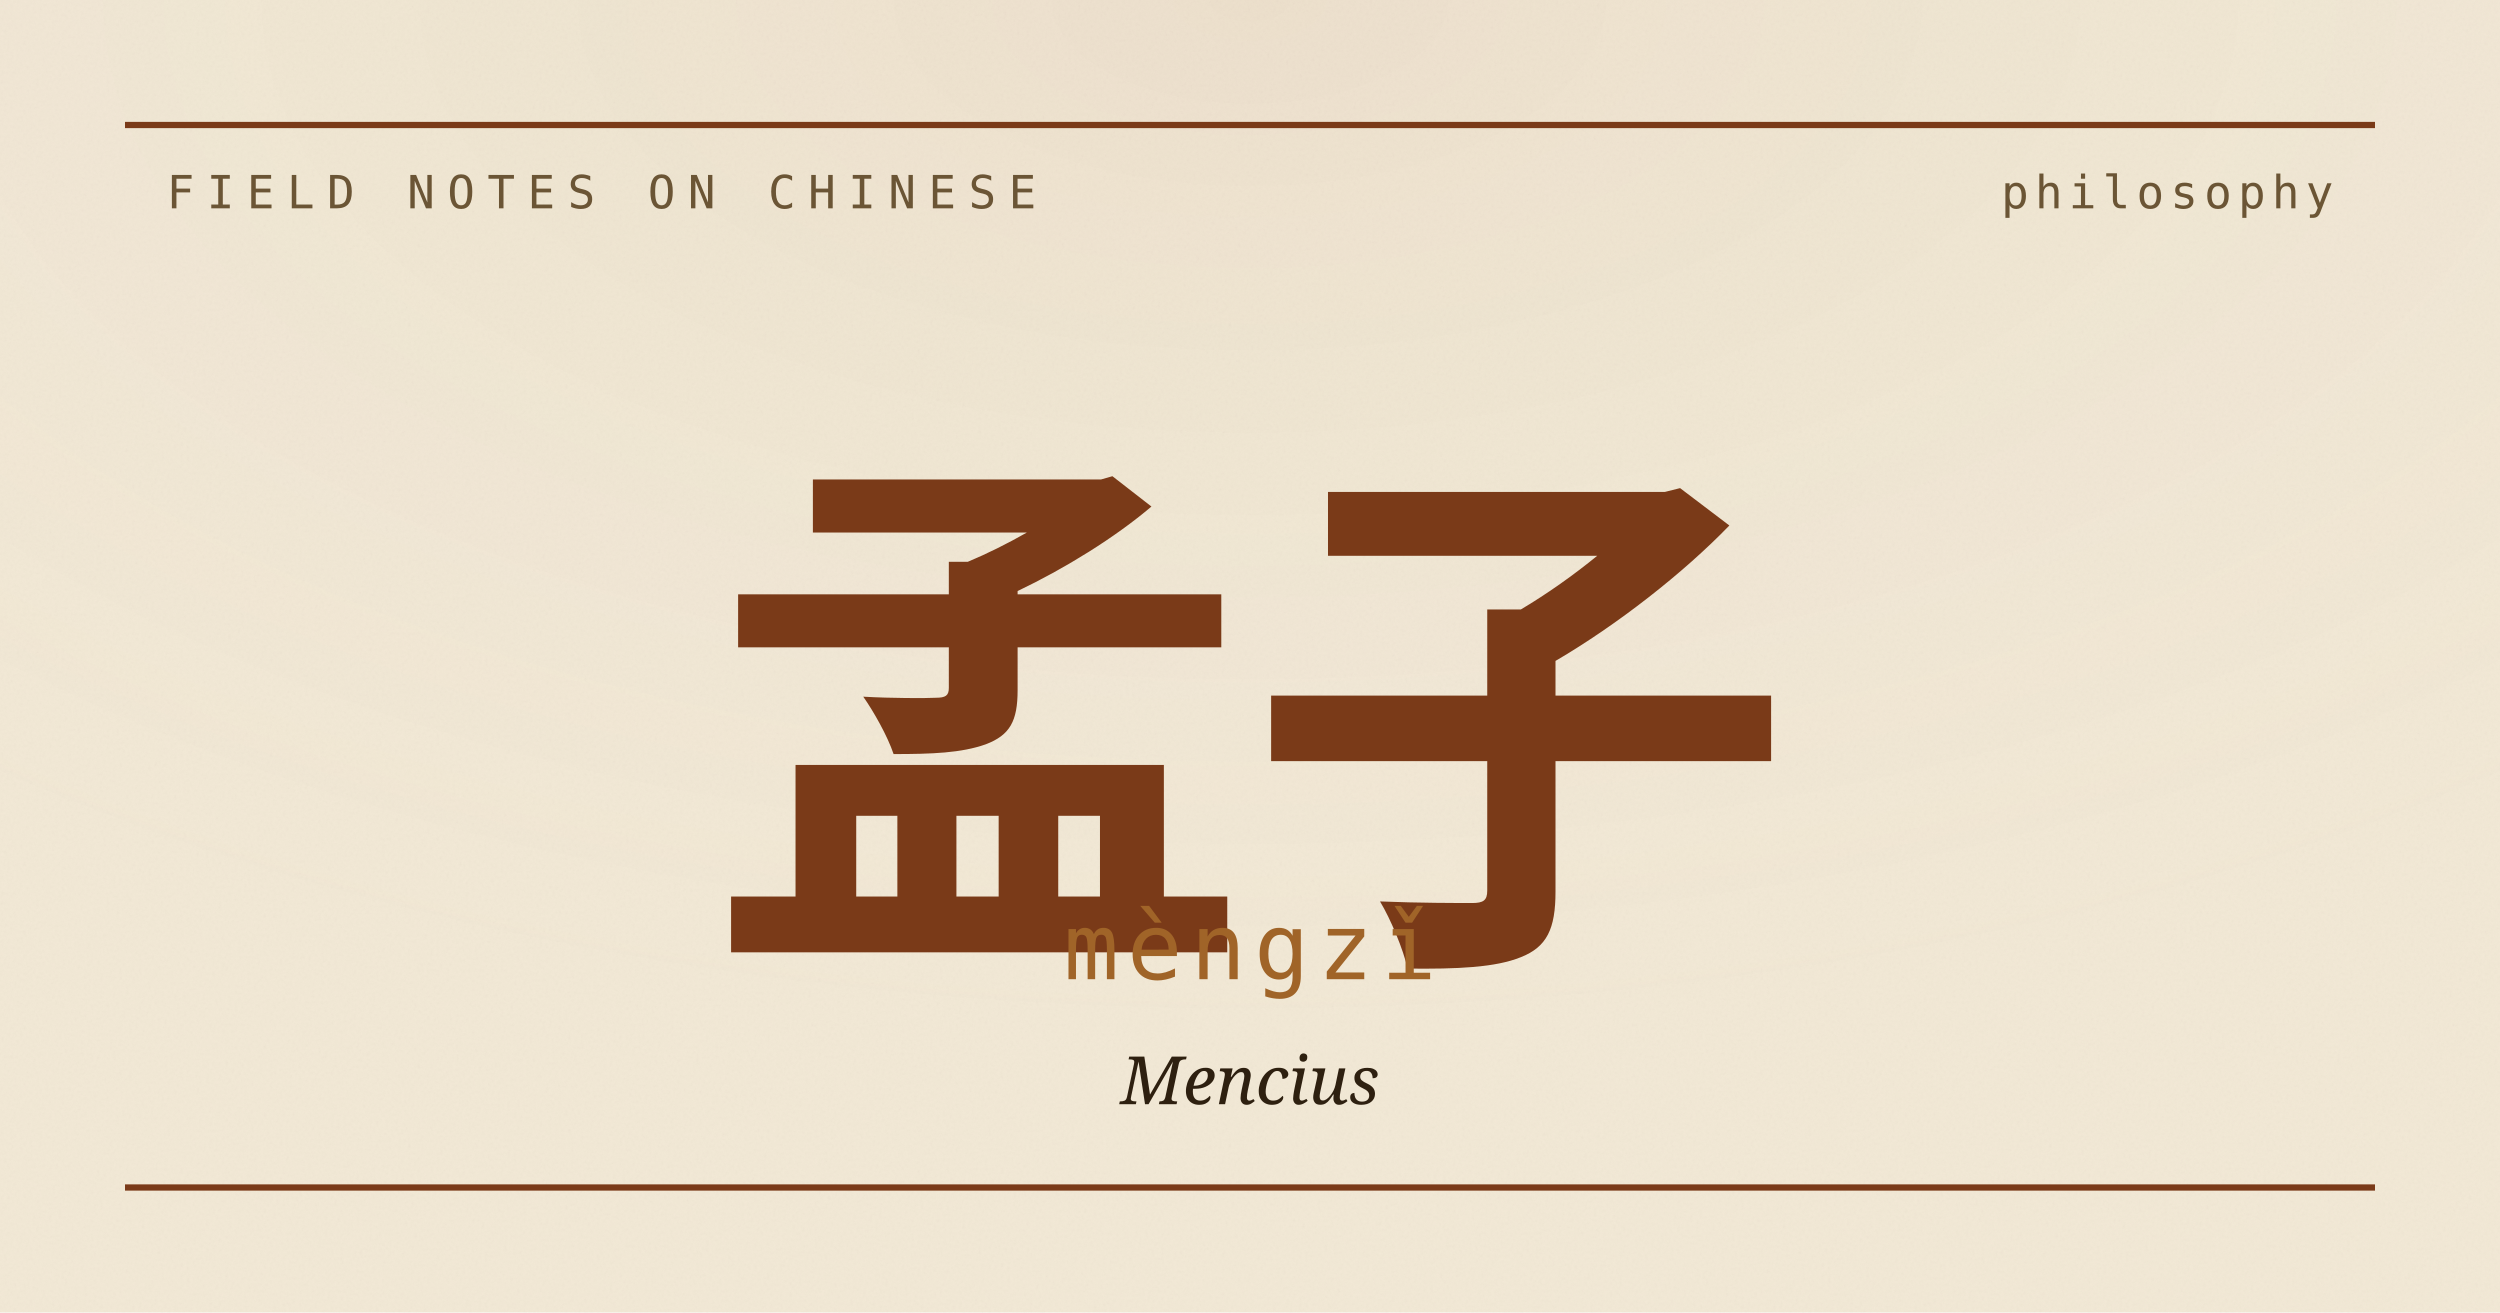
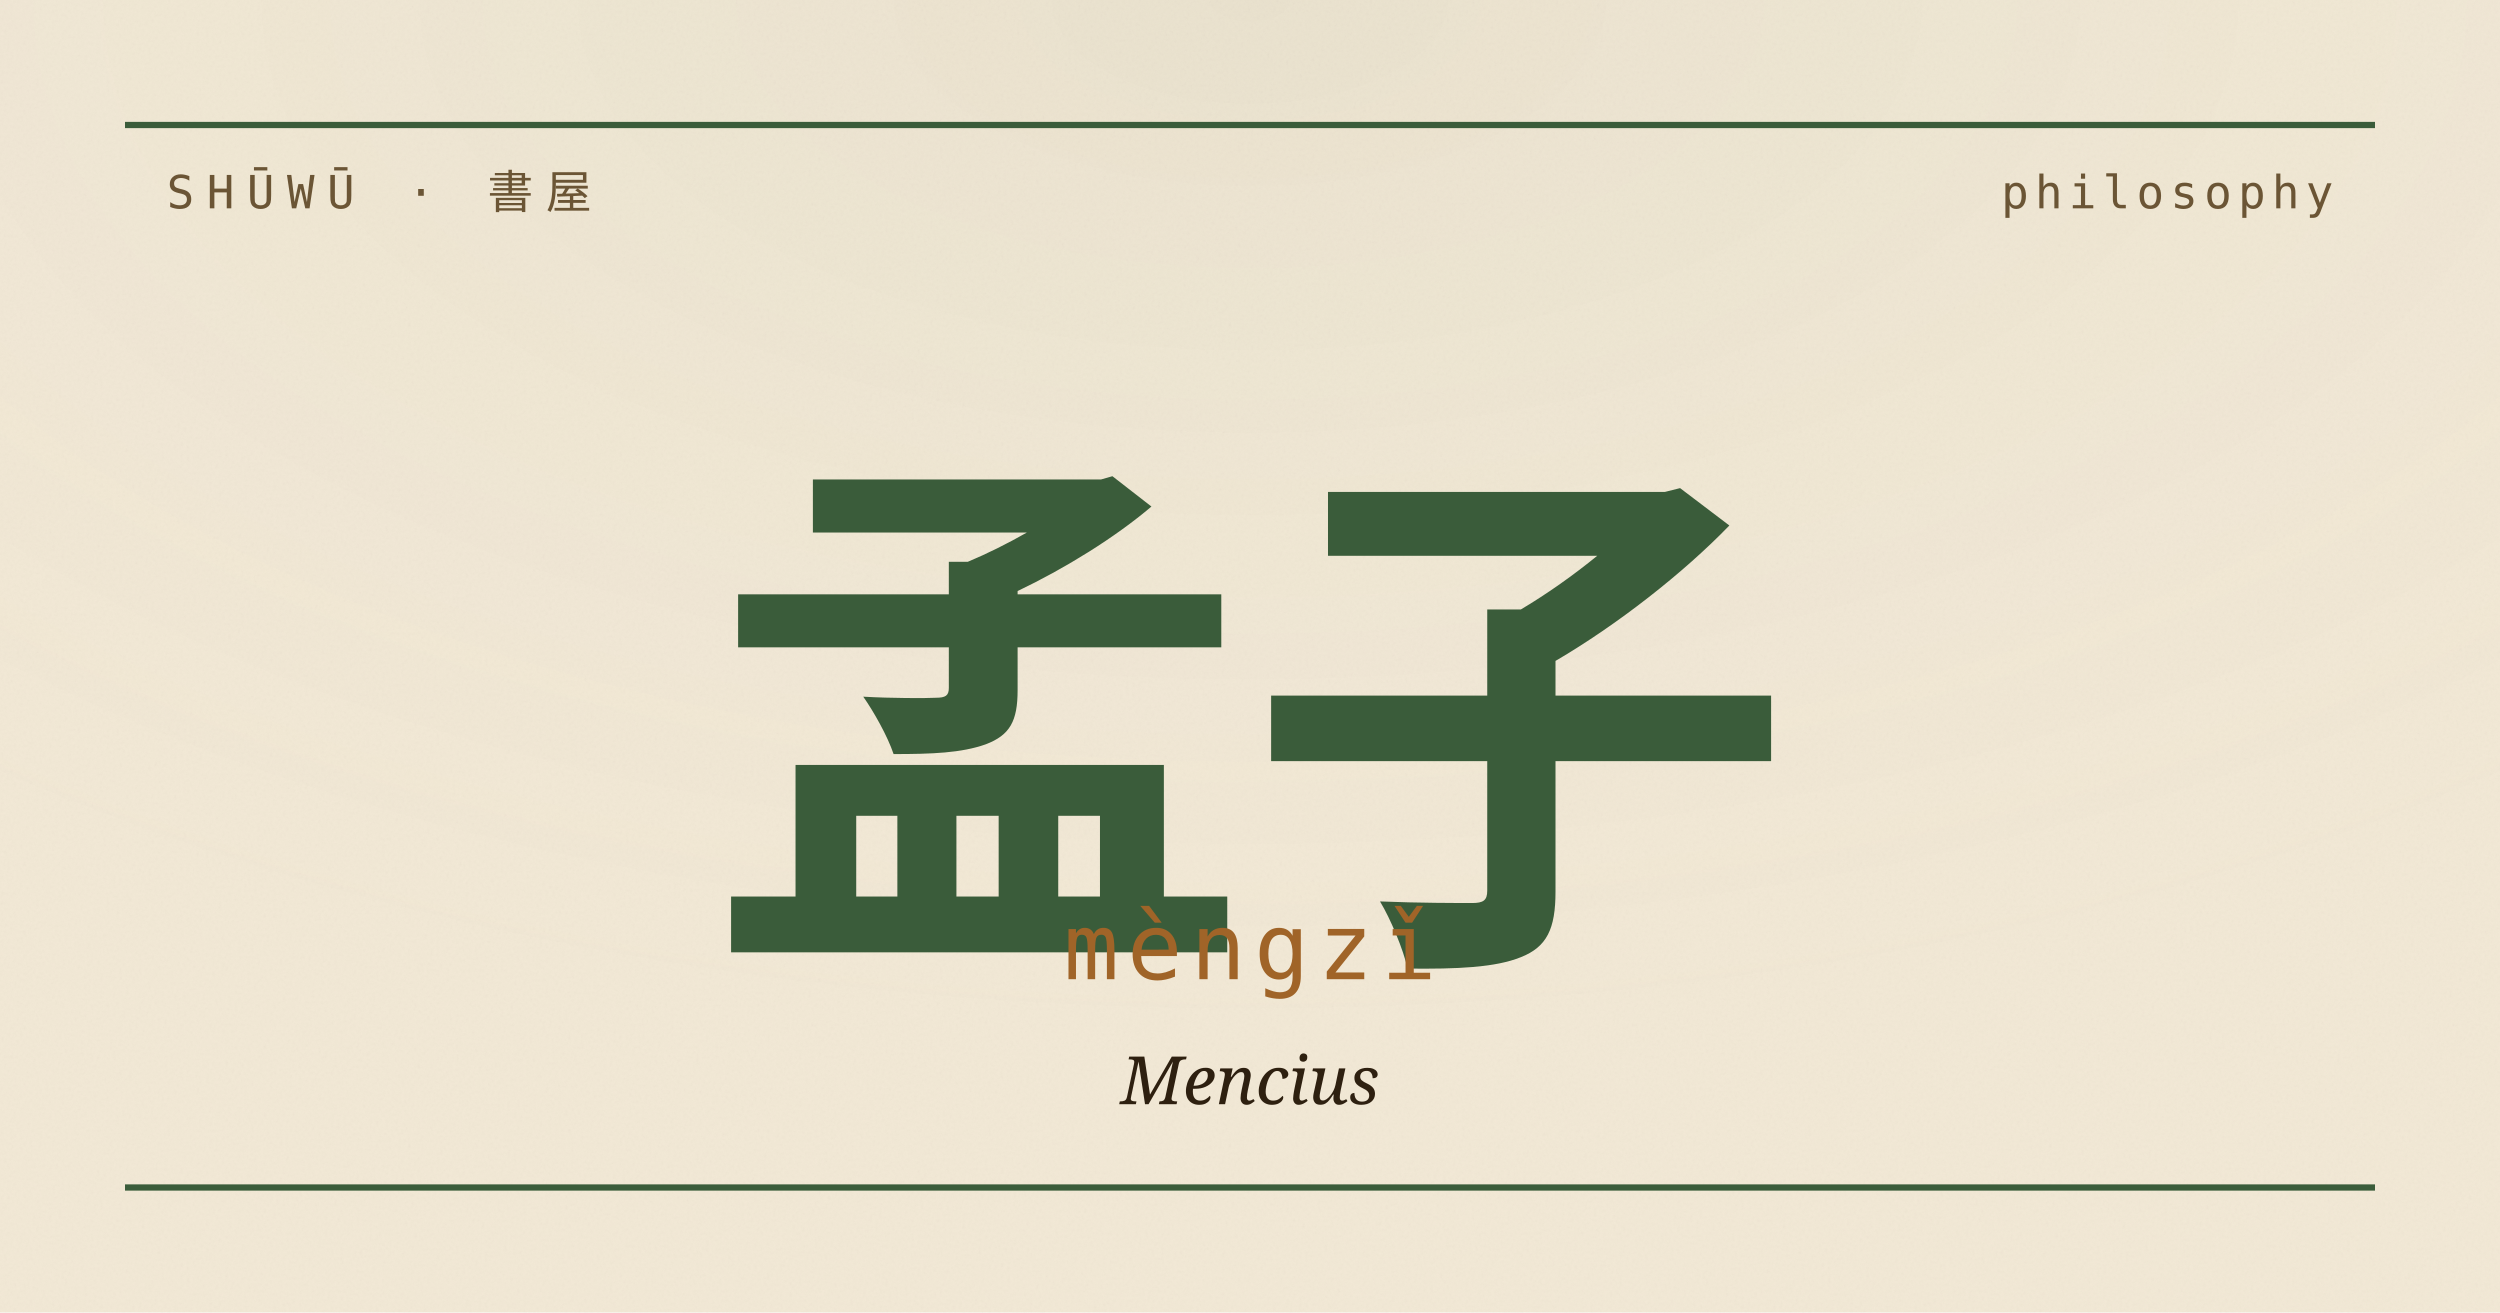
<svg xmlns="http://www.w3.org/2000/svg" viewBox="0 0 1200 630" width="1200" height="630">
  <defs>
    <filter id="paper">
      <feTurbulence type="fractalNoise" baseFrequency="0.65" numOctaves="5" stitchTiles="stitch" />
      <feColorMatrix type="saturate" values="0" />
    </filter>
    <radialGradient id="vignette" cx="50%" cy="0%" r="80%">
-       <stop offset="0%" stop-color="#7a3a18" stop-opacity="0.05" />
+       <stop offset="0%" stop-color="#3a5c3a" stop-opacity="0.05" />
      <stop offset="100%" stop-color="#f2e8d5" stop-opacity="0" />
    </radialGradient>
  </defs>
  <rect width="1200" height="630" fill="#f2e8d5" />
  <rect width="1200" height="630" fill="url(#vignette)" />
  <rect width="1200" height="630" filter="url(#paper)" opacity="0.06" />
-   <line x1="60" y1="60" x2="1140" y2="60" stroke="#7a3a18" stroke-width="3" />
-   <line x1="60" y1="570" x2="1140" y2="570" stroke="#7a3a18" stroke-width="3" />
-   <text x="80" y="100" font-family="Inconsolata, monospace" font-size="22" letter-spacing="6" fill="#6b5535" text-transform="uppercase">FIELD NOTES ON CHINESE</text>
+   <line x1="60" y1="60" x2="1140" y2="60" stroke="#3a5c3a" stroke-width="3" />
+   <line x1="60" y1="570" x2="1140" y2="570" stroke="#3a5c3a" stroke-width="3" />
+   <text x="80" y="100" font-family="Inconsolata, monospace" font-size="22" letter-spacing="6" fill="#6b5535" text-transform="uppercase">SHŪWŪ · 書屋</text>
  <text x="1120" y="100" font-family="Inconsolata, monospace" font-size="22" letter-spacing="3" fill="#6b5535" text-anchor="end">philosophy</text>
-   <text x="600" y="350" font-family="Noto Serif SC, serif" font-size="260" font-weight="700" fill="#7a3a18" text-anchor="middle" dominant-baseline="middle">孟子</text>
+   <text x="600" y="350" font-family="Noto Serif SC, serif" font-size="260" font-weight="700" fill="#3a5c3a" text-anchor="middle" dominant-baseline="middle">孟子</text>
  <text x="600" y="470" font-family="Inconsolata, monospace" font-size="44" letter-spacing="4" fill="#a06428" text-anchor="middle">mèngzǐ</text>
  <text x="600" y="530" font-family="Cormorant Garamond, Georgia, serif" font-style="italic" font-size="32" fill="#2e2010" text-anchor="middle">Mencius</text>
</svg>
